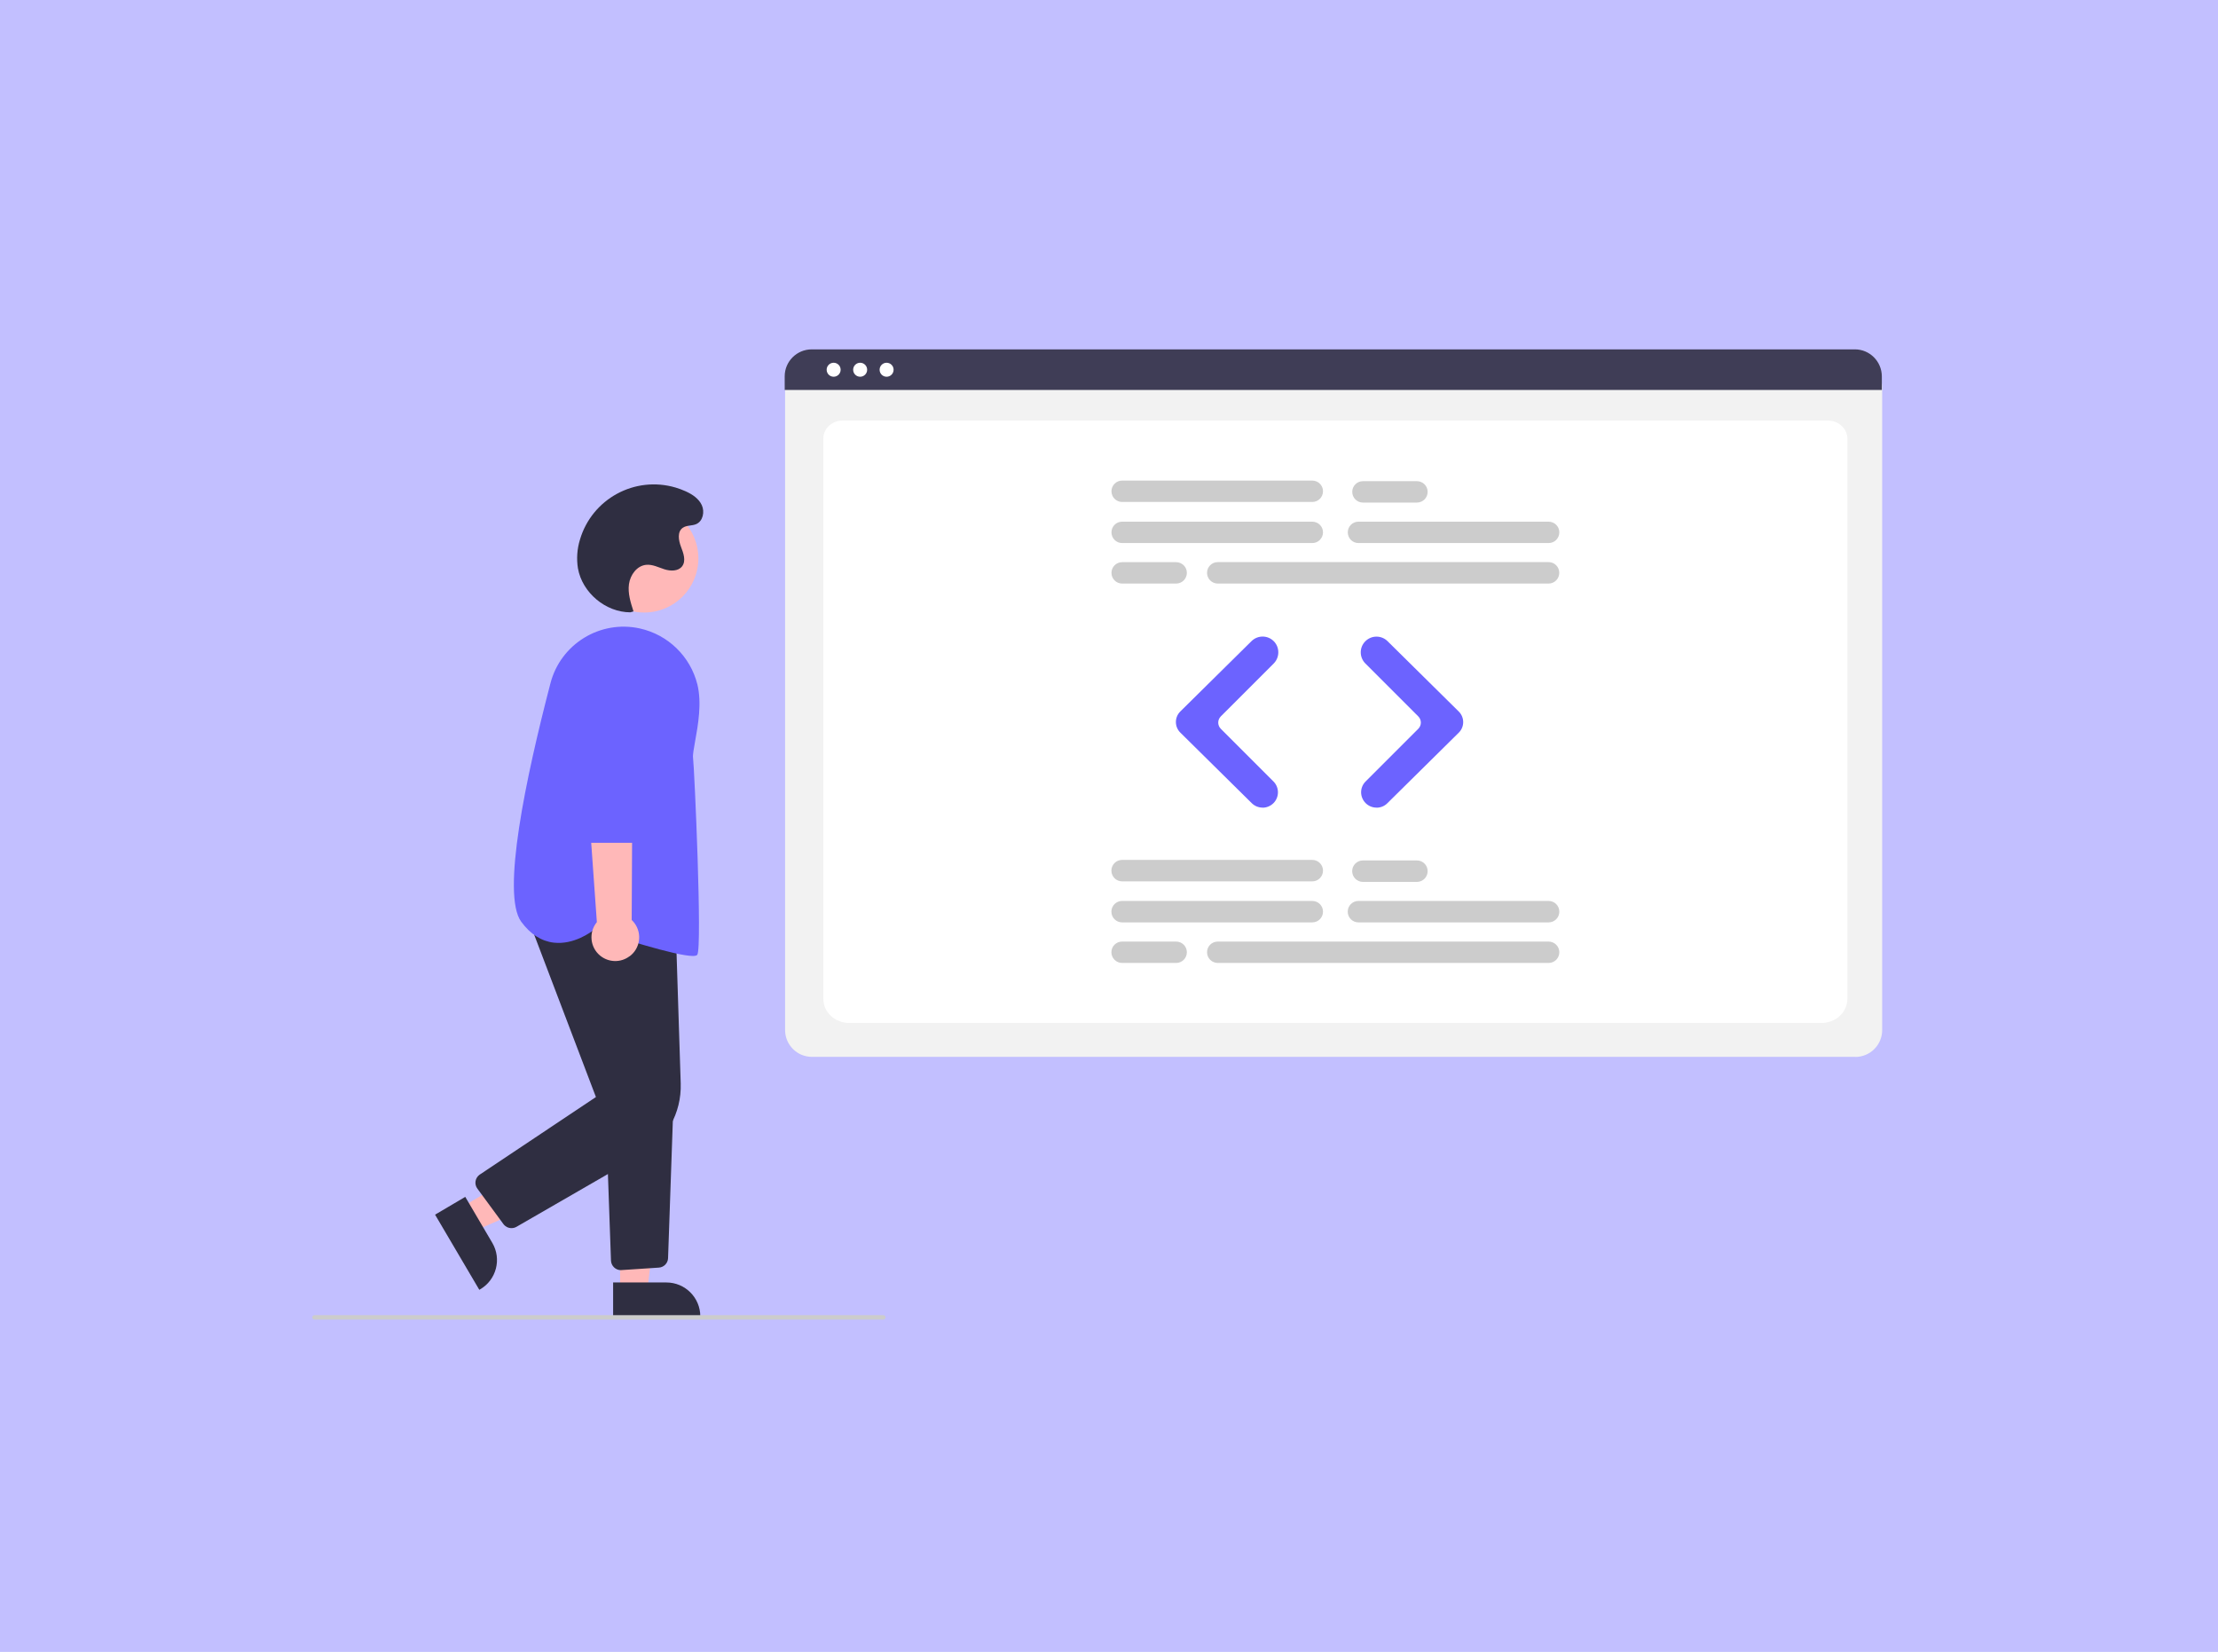
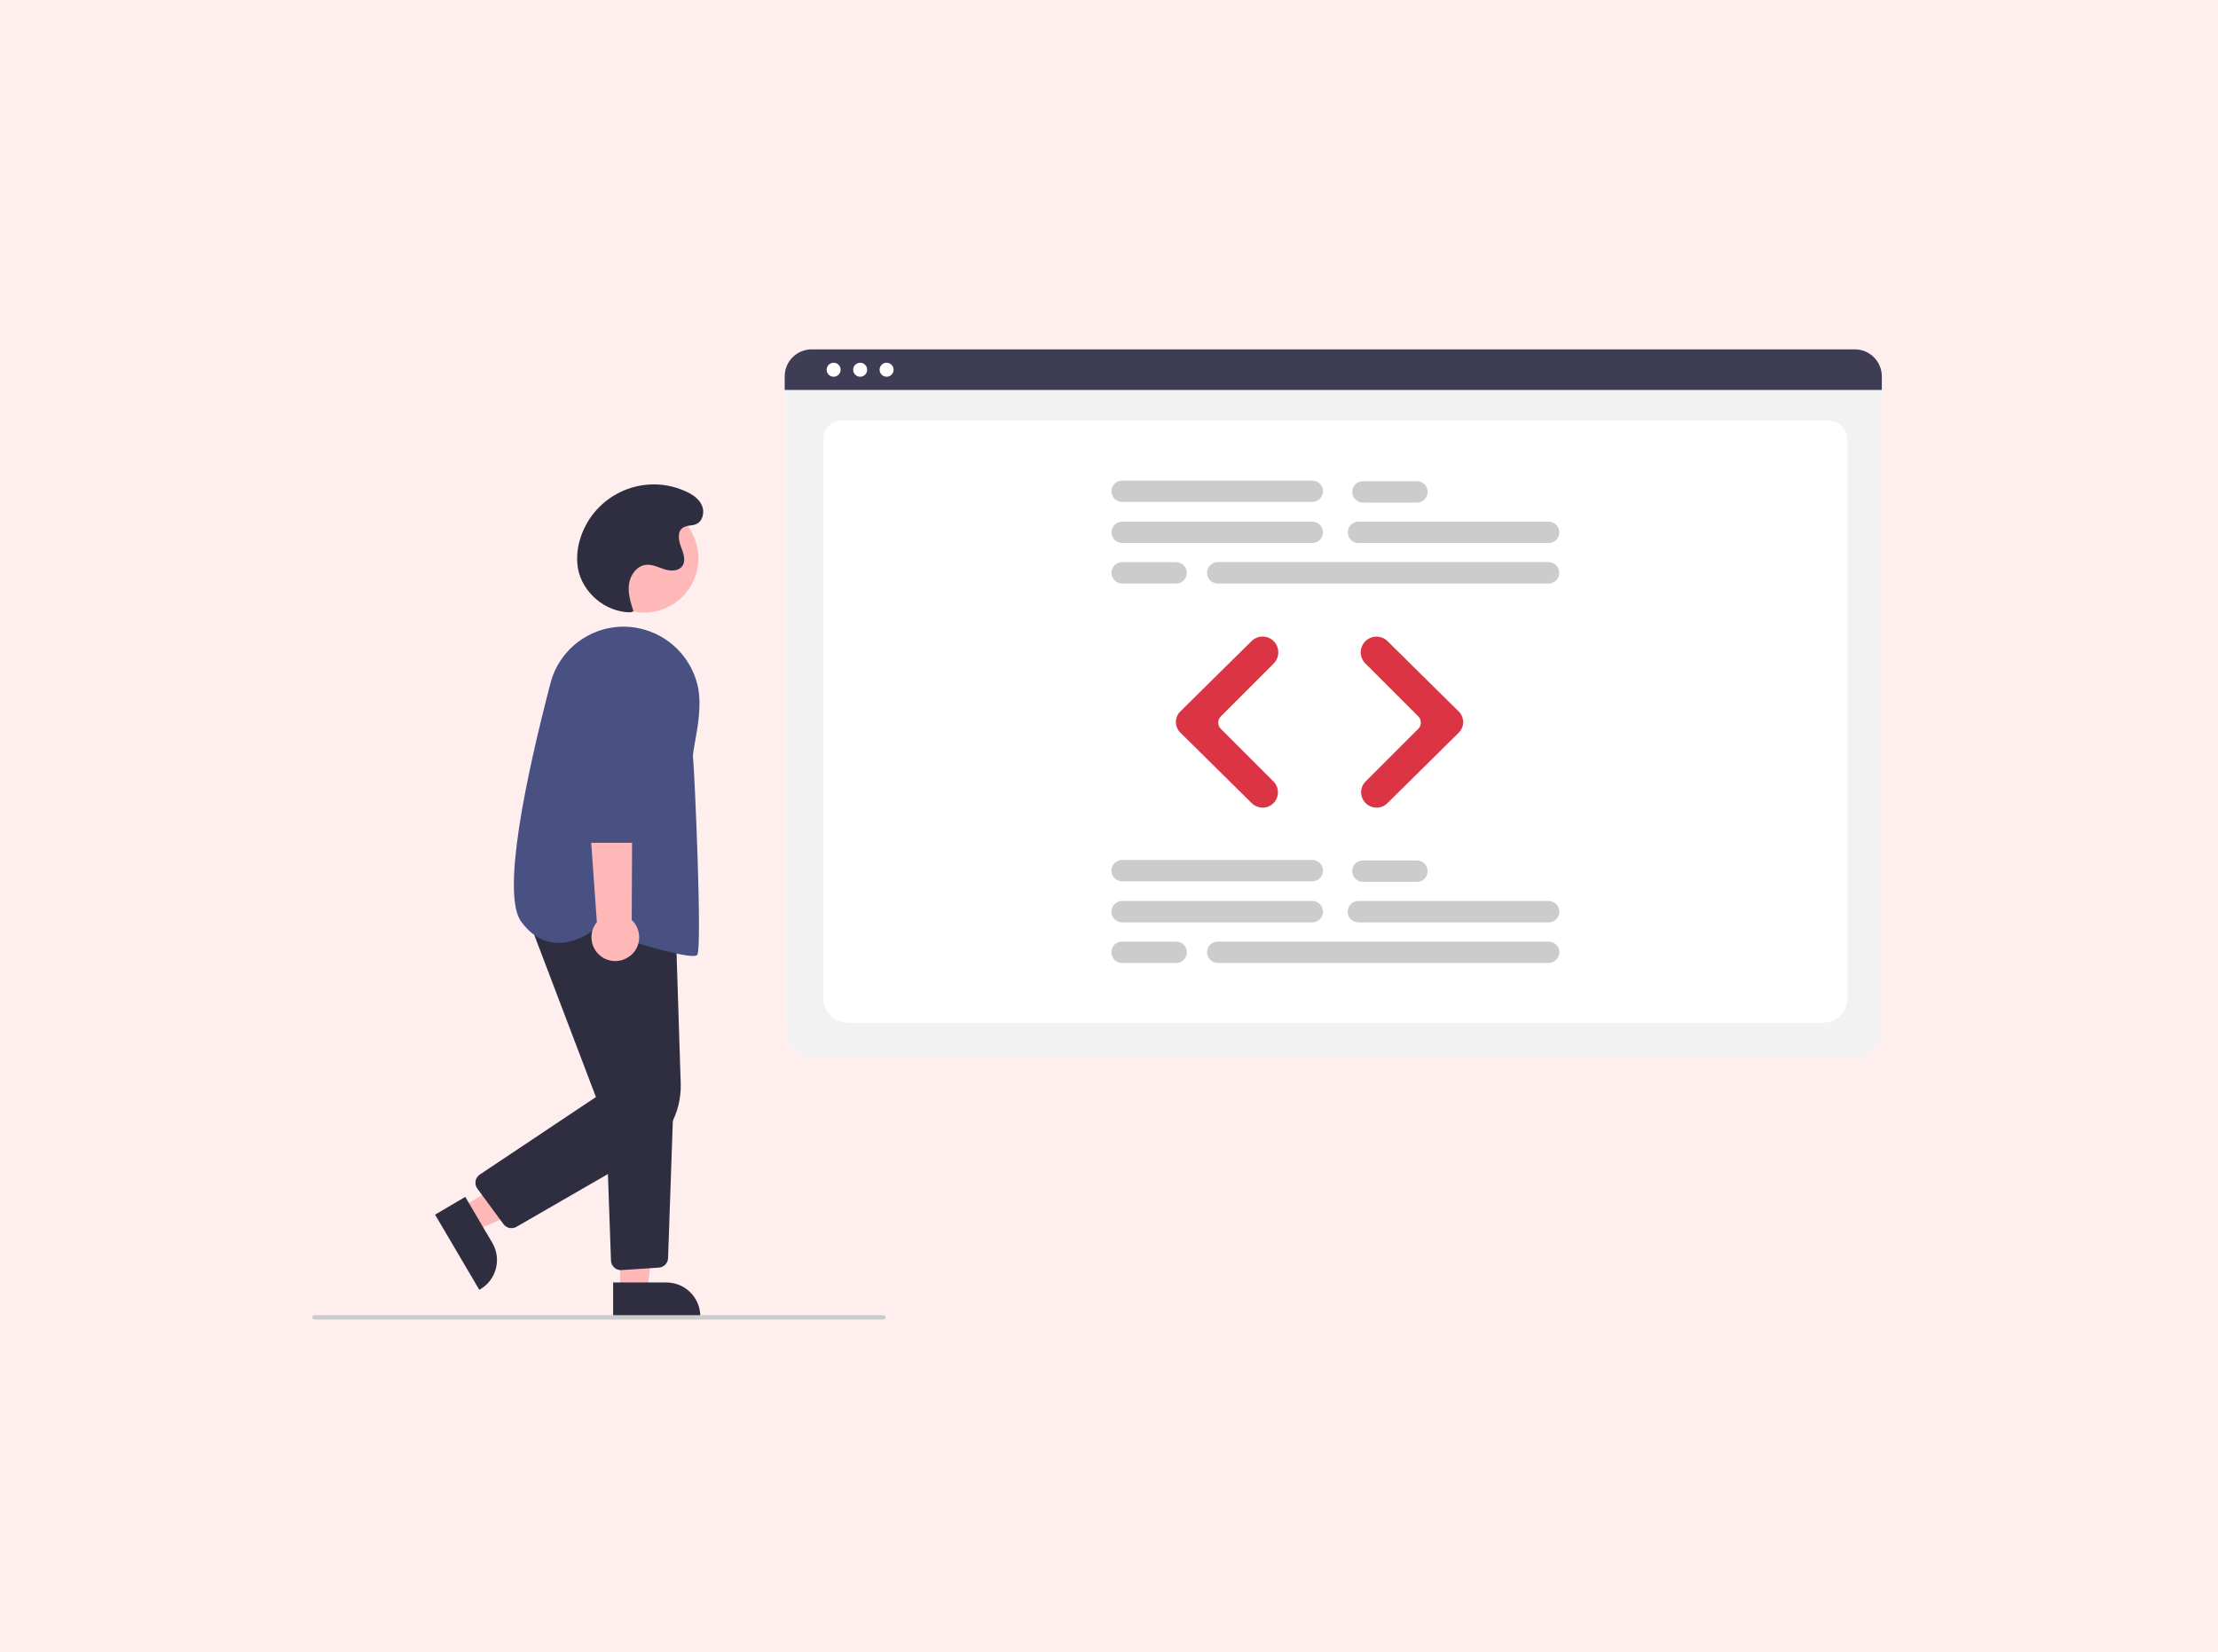
<svg xmlns="http://www.w3.org/2000/svg" id="Layer_1" viewBox="0 0 333 248">
  <defs>
-     <style>.cls-1{fill:#c2bfff;}.cls-1,.cls-2,.cls-3,.cls-4,.cls-5,.cls-6,.cls-7,.cls-8{stroke-width:0px;}.cls-2{fill:#ccc;}.cls-3{fill:#6c63ff;}.cls-4{fill:#fff;}.cls-5{fill:#3f3d56;}.cls-6{fill:#ffb8b8;}.cls-7{fill:#f2f2f2;}.cls-8{fill:#2f2e41;}</style>
+     <style>.cls-1{fill:#fee;}.cls-1,.cls-2,.cls-3,.cls-4,.cls-5,.cls-6,.cls-7,.cls-8,.cls-9{stroke-width:0px;}.cls-2{fill:#db3545;}.cls-3{fill:#ccc;}.cls-4{fill:#495182;}.cls-5{fill:#fff;}.cls-6{fill:#3f3d56;}.cls-7{fill:#ffb8b8;}.cls-8{fill:#f2f2f2;}.cls-9{fill:#2f2e41;}</style>
  </defs>
  <rect class="cls-1" width="333" height="248" />
-   <circle class="cls-6" cx="96.72" cy="83.83" r="8.13" />
-   <polygon class="cls-6" points="69.24 181.27 71.3 184.77 85.77 178.49 82.73 173.33 69.24 181.27" />
-   <path class="cls-8" d="m69.86,179.7l4.05,6.89h0c1.43,2.42.62,5.55-1.81,6.97,0,0,0,0,0,0l-.14.08-6.64-11.28,4.53-2.67Z" />
-   <polygon class="cls-6" points="93.1 193.87 97.16 193.87 99.09 178.21 93.1 178.21 93.1 193.87" />
-   <path class="cls-8" d="m92.06,192.54h7.99s0,0,0,0c2.81,0,5.09,2.28,5.09,5.09h0v.17h-13.09s0-5.26,0-5.26Z" />
-   <path class="cls-8" d="m76.78,184.38c-.47,0-.92-.23-1.2-.61l-3.91-5.32c-.49-.66-.35-1.59.32-2.08.02-.01.04-.03.06-.04l17.42-11.63-10.51-27.63,22.48,1.85.76,23.75c.14,4.41-2.15,8.53-5.97,10.73l-18.68,10.78c-.23.13-.48.2-.74.2Z" />
-   <path class="cls-8" d="m93.22,190.69c-.8,0-1.46-.64-1.49-1.44l-.82-23.13,10.2-.54-.81,23.3c-.02.76-.63,1.39-1.39,1.43l-5.59.37s-.07,0-.1,0Z" />
-   <path class="cls-3" d="m104.02,143.52c-2.59,0-11.66-2.92-14.81-3.96-.47.38-3.06,2.31-6.08,1.96-1.86-.22-3.5-1.27-4.87-3.13-3.03-4.11.71-21.73,4.38-35.8,1.53-5.91,7.46-9.55,13.42-8.24h0c4.24.94,7.58,4.19,8.64,8.4.69,2.81.1,6.12-.34,8.54-.2,1.14-.37,2.03-.31,2.47.21,1.7,1.4,28.43.64,29.58-.08.12-.32.18-.67.18Z" />
-   <path class="cls-6" d="m94.53,143.57c1.58-1.17,1.9-3.4.73-4.98-.13-.17-.26-.32-.42-.47l.16-32.39-7.63,1.27,2.24,31.44c-1.25,1.53-1.03,3.78.49,5.03,1.28,1.05,3.11,1.09,4.42.09Z" />
-   <path class="cls-3" d="m96.3,126.53h-8.22c-.82,0-1.48-.66-1.49-1.48l-.2-22.28c-.03-3.22,2.56-5.85,5.77-5.88,3.22-.03,5.85,2.56,5.88,5.77,0,.04,0,.08,0,.12l-.26,22.27c-.01.81-.67,1.47-1.49,1.47Z" />
-   <path class="cls-8" d="m94.65,91.93c-3.72,0-7.23-2.94-7.88-6.6-.23-1.44-.13-2.91.3-4.31,1.81-6.13,8.24-9.63,14.37-7.82.51.15,1.01.34,1.5.56,1,.45,1.98,1.1,2.43,2.09s.17,2.38-.83,2.83c-.65.29-1.47.15-2.05.57-.83.6-.62,1.88-.25,2.84s.79,2.11.17,2.93c-.58.76-1.74.74-2.65.45s-1.81-.77-2.76-.67c-1.39.14-2.38,1.52-2.57,2.9s.25,2.76.68,4.09l-.47.14Z" />
-   <path class="cls-2" d="m132.63,198.11H47.21c-.18,0-.33-.15-.33-.33s.15-.33.33-.33h85.41c.18,0,.33.15.33.33s-.15.33-.33.33Z" />
-   <path class="cls-7" d="m278.54,158.67H121.9c-2.23,0-4.03-1.81-4.03-4.03V58.05c0-1.63,1.32-2.95,2.95-2.95h158.75c1.66,0,3,1.35,3.01,3.01v96.54c0,2.23-1.81,4.03-4.03,4.03Z" />
-   <path class="cls-4" d="m273.48,153.58H127.49c-2.14,0-3.88-1.63-3.88-3.63v-84.11c0-1.49,1.29-2.7,2.88-2.7h147.95c1.61,0,2.92,1.23,2.92,2.74v84.07c0,2-1.74,3.63-3.88,3.63Z" />
-   <path class="cls-5" d="m282.52,58.55H117.81v-2.05c0-2.23,1.81-4.04,4.05-4.05h156.62c2.23,0,4.04,1.81,4.05,4.05v2.05Z" />
-   <circle class="cls-4" cx="125.16" cy="55.51" r="1.05" />
-   <circle class="cls-4" cx="129.14" cy="55.51" r="1.05" />
-   <circle class="cls-4" cx="133.11" cy="55.51" r="1.05" />
-   <path class="cls-2" d="m197.02,81.53h-28.55c-.89,0-1.6-.72-1.6-1.61,0-.89.72-1.6,1.6-1.6h28.55c.89,0,1.61.72,1.61,1.6s-.72,1.61-1.6,1.61h0Z" />
-   <path class="cls-2" d="m232.5,81.53h-28.55c-.89,0-1.6-.72-1.6-1.61,0-.89.72-1.6,1.6-1.6h28.55c.89,0,1.61.72,1.61,1.6,0,.89-.72,1.61-1.6,1.61h0Z" />
-   <path class="cls-2" d="m232.5,87.61h-49.67c-.89,0-1.61-.72-1.61-1.61s.72-1.61,1.61-1.61h49.67c.89,0,1.6.72,1.6,1.61s-.72,1.61-1.6,1.61Z" />
-   <path class="cls-2" d="m197.02,75.36h-28.55c-.89,0-1.6-.72-1.6-1.61,0-.88.72-1.6,1.6-1.6h28.55c.89,0,1.61.72,1.61,1.6,0,.89-.72,1.61-1.6,1.61,0,0,0,0,0,0Z" />
-   <path class="cls-2" d="m212.73,75.45h-8.11c-.89,0-1.6-.72-1.6-1.61,0-.89.72-1.6,1.6-1.6h8.11c.89,0,1.61.72,1.61,1.6,0,.89-.72,1.61-1.6,1.61h0Z" />
-   <path class="cls-2" d="m176.58,87.61h-8.11c-.89,0-1.6-.72-1.6-1.61,0-.88.72-1.6,1.6-1.6h8.11c.89,0,1.61.72,1.61,1.6,0,.89-.72,1.61-1.6,1.61h0Z" />
-   <path class="cls-2" d="m197.02,138.48h-28.55c-.89,0-1.61-.72-1.61-1.61s.72-1.61,1.61-1.61h28.55c.89,0,1.61.72,1.61,1.61s-.72,1.61-1.61,1.61h0Z" />
-   <path class="cls-2" d="m232.5,138.48h-28.55c-.89,0-1.61-.72-1.61-1.61s.72-1.61,1.61-1.61h28.55c.89,0,1.61.72,1.61,1.61s-.72,1.61-1.61,1.61Z" />
-   <path class="cls-2" d="m232.5,144.57h-49.67c-.89,0-1.61-.72-1.61-1.61s.72-1.6,1.61-1.6h49.67c.89,0,1.61.72,1.61,1.6,0,.89-.72,1.61-1.6,1.61h0Z" />
-   <path class="cls-2" d="m197.02,132.32h-28.55c-.89,0-1.61-.72-1.61-1.61s.72-1.61,1.61-1.61h28.55c.89,0,1.61.72,1.61,1.61s-.72,1.61-1.61,1.61Z" />
-   <path class="cls-2" d="m212.73,132.4h-8.11c-.89,0-1.61-.72-1.61-1.61s.72-1.61,1.61-1.61h8.11c.89,0,1.61.72,1.61,1.61s-.72,1.61-1.61,1.61Z" />
-   <path class="cls-2" d="m176.58,144.57h-8.11c-.89,0-1.61-.72-1.61-1.61s.72-1.6,1.61-1.6h8.11c.89,0,1.61.72,1.61,1.6,0,.89-.72,1.61-1.6,1.61h0Z" />
-   <path class="cls-3" d="m189.56,121.25c-.61,0-1.19-.24-1.62-.66l-10.73-10.6c-.88-.87-.89-2.28-.02-3.16,0,0,.01-.01.02-.02l10.69-10.56c.93-.91,2.41-.91,3.33.01h0c.92.92.92,2.42,0,3.35l-7.94,7.94c-.52.52-.52,1.35,0,1.87l7.9,7.9c.9.9.9,2.36,0,3.26-.43.43-1.02.68-1.63.68h0Z" />
-   <path class="cls-3" d="m206.66,121.25c-1.27,0-2.3-1.03-2.31-2.3,0-.61.24-1.2.68-1.63l7.9-7.9c.52-.52.52-1.35,0-1.87l-7.94-7.94c-.92-.92-.93-2.42,0-3.34,0,0,0,0,0,0h0c.92-.92,2.41-.92,3.33-.01l10.69,10.56c.88.87.89,2.28.02,3.16,0,0-.01.01-.02.02l-10.73,10.6c-.43.43-1.01.66-1.62.66Z" />
+   <circle class="cls-7" cx="96.72" cy="83.83" r="8.13" />
+   <polygon class="cls-7" points="69.24 181.27 71.3 184.77 85.77 178.49 82.73 173.33 69.24 181.27" />
+   <path class="cls-9" d="m69.86,179.7l4.05,6.89h0c1.43,2.42.62,5.55-1.81,6.97,0,0,0,0,0,0l-.14.08-6.64-11.28,4.53-2.67Z" />
+   <polygon class="cls-7" points="93.1 193.87 97.16 193.87 99.09 178.21 93.1 178.21 93.1 193.87" />
+   <path class="cls-9" d="m92.06,192.54h7.99s0,0,0,0c2.81,0,5.09,2.28,5.09,5.09h0v.17h-13.09s0-5.26,0-5.26Z" />
+   <path class="cls-9" d="m76.78,184.38c-.47,0-.92-.23-1.2-.61l-3.91-5.32c-.49-.66-.35-1.59.32-2.08.02-.01.04-.03.06-.04l17.42-11.63-10.51-27.63,22.48,1.85.76,23.75c.14,4.41-2.15,8.53-5.97,10.73l-18.68,10.78c-.23.13-.48.2-.74.2Z" />
+   <path class="cls-9" d="m93.22,190.69c-.8,0-1.46-.64-1.49-1.44l-.82-23.13,10.2-.54-.81,23.3c-.02.76-.63,1.39-1.39,1.43l-5.59.37s-.07,0-.1,0Z" />
+   <path class="cls-4" d="m104.02,143.52c-2.59,0-11.66-2.92-14.81-3.96-.47.38-3.06,2.31-6.08,1.96-1.86-.22-3.5-1.27-4.87-3.13-3.03-4.11.71-21.73,4.38-35.8,1.53-5.91,7.46-9.55,13.42-8.24h0c4.24.94,7.58,4.19,8.64,8.4.69,2.81.1,6.12-.34,8.54-.2,1.14-.37,2.03-.31,2.47.21,1.7,1.4,28.43.64,29.58-.08.12-.32.18-.67.18Z" />
+   <path class="cls-7" d="m94.53,143.57c1.58-1.17,1.9-3.4.73-4.98-.13-.17-.26-.32-.42-.47l.16-32.39-7.63,1.27,2.24,31.44c-1.25,1.53-1.03,3.78.49,5.03,1.28,1.05,3.11,1.09,4.42.09Z" />
+   <path class="cls-4" d="m96.3,126.53h-8.22c-.82,0-1.48-.66-1.49-1.48l-.2-22.28c-.03-3.22,2.56-5.85,5.77-5.88,3.22-.03,5.85,2.56,5.88,5.77,0,.04,0,.08,0,.12l-.26,22.27c-.01.81-.67,1.47-1.49,1.47Z" />
+   <path class="cls-9" d="m94.65,91.93c-3.72,0-7.23-2.94-7.88-6.6-.23-1.44-.13-2.91.3-4.31,1.81-6.13,8.24-9.63,14.37-7.82.51.15,1.01.34,1.5.56,1,.45,1.98,1.1,2.43,2.09s.17,2.38-.83,2.83c-.65.29-1.47.15-2.05.57-.83.6-.62,1.88-.25,2.84s.79,2.11.17,2.93c-.58.76-1.74.74-2.65.45s-1.81-.77-2.76-.67c-1.39.14-2.38,1.52-2.57,2.9-.18,1.38.25,2.76.68,4.09l-.47.14Z" />
+   <path class="cls-3" d="m132.63,198.11H47.21c-.18,0-.33-.15-.33-.33s.15-.33.33-.33h85.41c.18,0,.33.15.33.33s-.15.33-.33.33Z" />
+   <path class="cls-8" d="m278.54,158.67H121.9c-2.23,0-4.03-1.81-4.03-4.03V58.05c0-1.63,1.32-2.95,2.95-2.95h158.75c1.66,0,3,1.35,3.01,3.01v96.54c0,2.23-1.81,4.03-4.03,4.03Z" />
+   <path class="cls-5" d="m273.48,153.58H127.49c-2.14,0-3.88-1.63-3.88-3.63v-84.11c0-1.49,1.29-2.7,2.88-2.7h147.95c1.61,0,2.92,1.23,2.92,2.74v84.07c0,2-1.74,3.63-3.88,3.63Z" />
+   <path class="cls-6" d="m282.52,58.55H117.81v-2.05c0-2.23,1.81-4.04,4.05-4.05h156.62c2.23,0,4.04,1.81,4.05,4.05v2.05Z" />
+   <circle class="cls-5" cx="125.16" cy="55.51" r="1.05" />
+   <circle class="cls-5" cx="129.14" cy="55.51" r="1.05" />
+   <circle class="cls-5" cx="133.11" cy="55.51" r="1.05" />
+   <path class="cls-3" d="m197.02,81.53h-28.55c-.89,0-1.6-.72-1.6-1.61,0-.89.72-1.6,1.6-1.6h28.55c.89,0,1.61.72,1.61,1.6s-.72,1.61-1.6,1.61h0Z" />
+   <path class="cls-3" d="m232.5,81.53h-28.55c-.89,0-1.6-.72-1.6-1.61,0-.89.72-1.6,1.6-1.6h28.55c.89,0,1.61.72,1.61,1.6,0,.89-.72,1.61-1.6,1.61h0Z" />
+   <path class="cls-3" d="m232.5,87.61h-49.67c-.89,0-1.61-.72-1.61-1.61s.72-1.61,1.61-1.61h49.67c.89,0,1.6.72,1.6,1.61s-.72,1.61-1.6,1.61Z" />
+   <path class="cls-3" d="m197.02,75.36h-28.55c-.89,0-1.6-.72-1.6-1.61,0-.88.72-1.6,1.6-1.6h28.55c.89,0,1.61.72,1.61,1.6s-.72,1.61-1.6,1.61c0,0,0,0,0,0Z" />
+   <path class="cls-3" d="m212.73,75.45h-8.11c-.89,0-1.6-.72-1.6-1.61,0-.89.72-1.6,1.6-1.6h8.11c.89,0,1.61.72,1.61,1.6,0,.89-.72,1.61-1.6,1.61h0Z" />
+   <path class="cls-3" d="m176.58,87.61h-8.11c-.89,0-1.6-.72-1.6-1.61,0-.88.72-1.6,1.6-1.6h8.11c.89,0,1.61.72,1.61,1.6s-.72,1.61-1.6,1.61h0Z" />
+   <path class="cls-3" d="m197.02,138.48h-28.55c-.89,0-1.61-.72-1.61-1.61s.72-1.61,1.61-1.61h28.55c.89,0,1.61.72,1.61,1.61s-.72,1.61-1.61,1.61h0Z" />
+   <path class="cls-3" d="m232.5,138.48h-28.55c-.89,0-1.61-.72-1.61-1.61s.72-1.61,1.61-1.61h28.55c.89,0,1.61.72,1.61,1.61s-.72,1.61-1.61,1.61Z" />
+   <path class="cls-3" d="m232.5,144.57h-49.67c-.89,0-1.61-.72-1.61-1.61s.72-1.6,1.61-1.6h49.67c.89,0,1.61.72,1.61,1.6,0,.89-.72,1.61-1.6,1.61h0Z" />
+   <path class="cls-3" d="m197.02,132.32h-28.55c-.89,0-1.61-.72-1.61-1.61s.72-1.61,1.61-1.61h28.55c.89,0,1.61.72,1.61,1.61s-.72,1.61-1.61,1.61Z" />
+   <path class="cls-3" d="m212.73,132.4h-8.11c-.89,0-1.61-.72-1.61-1.61s.72-1.61,1.61-1.61h8.11c.89,0,1.61.72,1.61,1.61s-.72,1.61-1.61,1.61Z" />
+   <path class="cls-3" d="m176.58,144.57h-8.11c-.89,0-1.61-.72-1.61-1.61s.72-1.6,1.61-1.6h8.11c.89,0,1.61.72,1.61,1.6,0,.89-.72,1.61-1.6,1.61h0Z" />
+   <path class="cls-2" d="m189.56,121.25c-.61,0-1.19-.24-1.62-.66l-10.73-10.6c-.88-.87-.89-2.28-.02-3.16,0,0,.01-.01.02-.02l10.69-10.56c.93-.91,2.41-.91,3.33.01h0c.92.92.92,2.42,0,3.35l-7.94,7.94c-.52.52-.52,1.35,0,1.87l7.9,7.9c.9.9.9,2.36,0,3.26-.43.43-1.02.68-1.63.68h0Z" />
+   <path class="cls-2" d="m206.66,121.25c-1.27,0-2.3-1.03-2.31-2.3,0-.61.24-1.2.68-1.63l7.9-7.9c.52-.52.52-1.35,0-1.87l-7.94-7.94c-.92-.92-.93-2.42,0-3.34,0,0,0,0,0,0h0c.92-.92,2.41-.92,3.33-.01l10.69,10.56c.88.87.89,2.28.02,3.16,0,0-.01.01-.02.02l-10.73,10.6c-.43.43-1.01.66-1.62.66Z" />
</svg>
